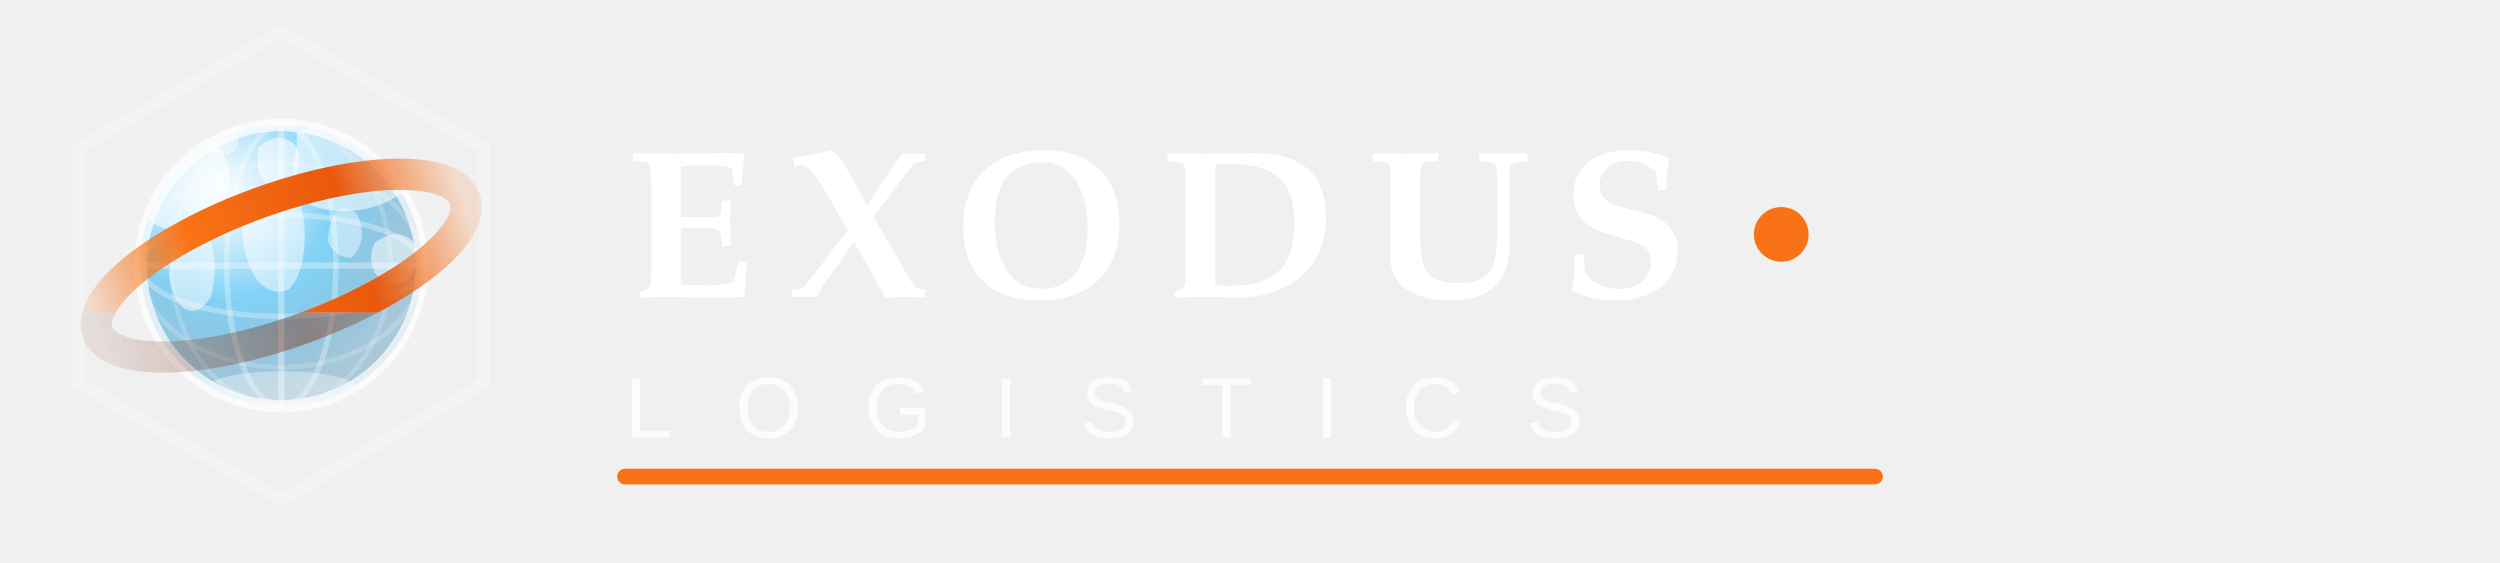
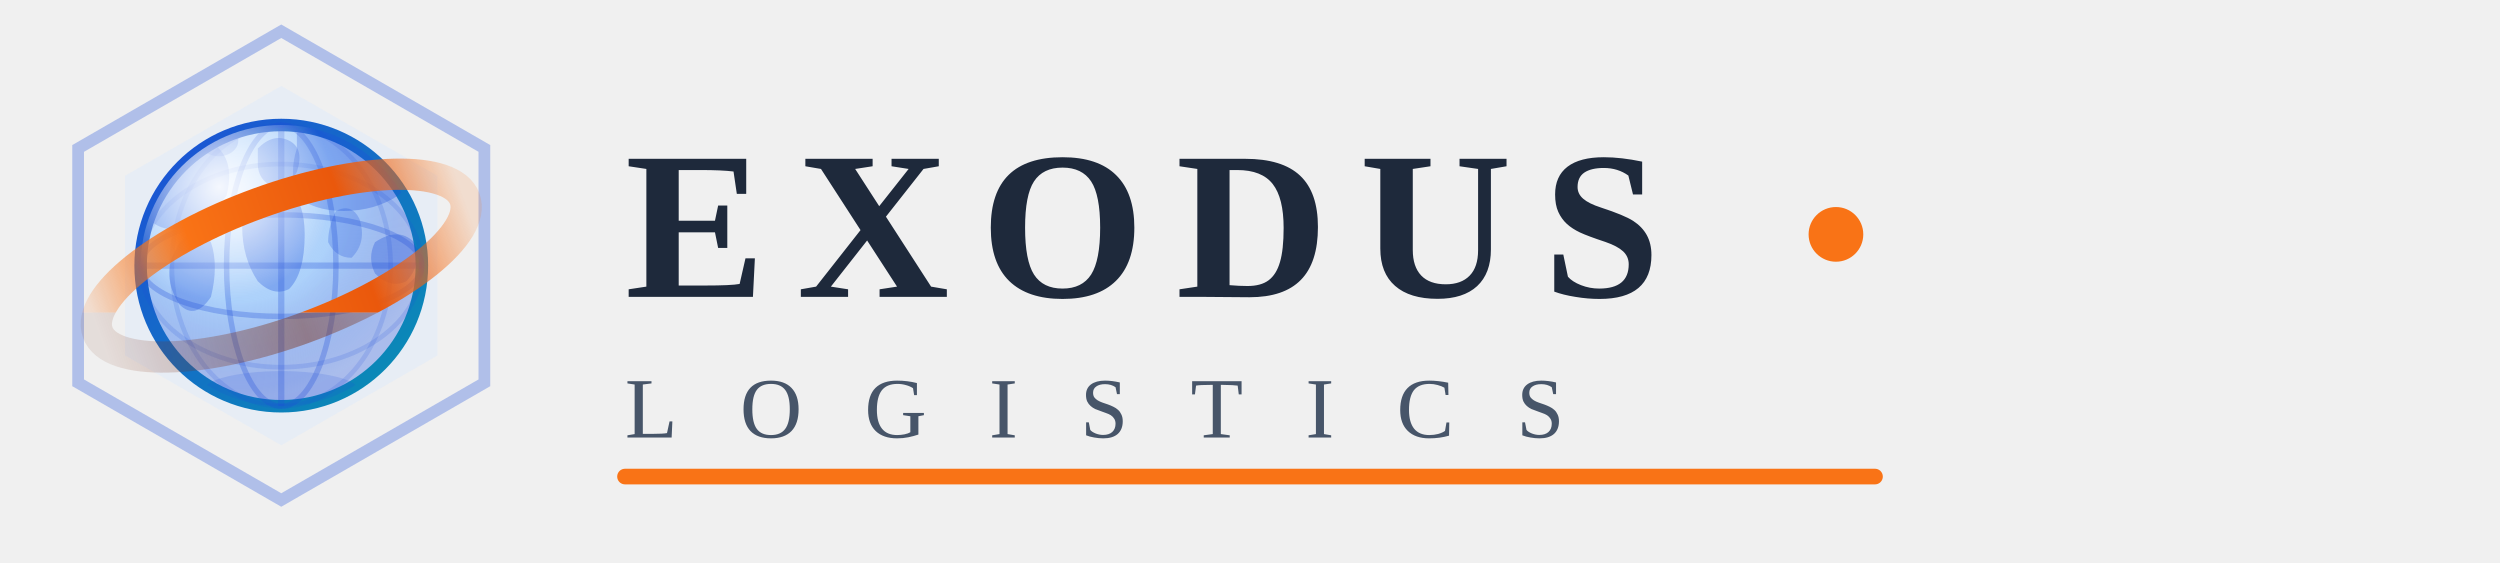
- <svg xmlns="http://www.w3.org/2000/svg" viewBox="0 0 320 72" width="640" height="144" fill="none">
+ <svg xmlns="http://www.w3.org/2000/svg" viewBox="0 0 320 72" width="320" height="72" fill="none">
  <defs>
-     <radialGradient id="gOcean" cx="35%" cy="28%" r="70%">
+     <radialGradient id="gOceanLight" cx="35%" cy="28%" r="70%">
+       <stop offset="0%" stop-color="#dbeafe" stop-opacity="0.95" />
+       <stop offset="50%" stop-color="#93c5fd" stop-opacity="0.7" />
+       <stop offset="100%" stop-color="#1d4ed8" stop-opacity="0.3" />
+     </radialGradient>
+     <linearGradient id="gStrokeLight" x1="0%" y1="0%" x2="100%" y2="100%">
+       <stop offset="0%" stop-color="#1d4ed8" />
+       <stop offset="100%" stop-color="#0891b2" />
+     </linearGradient>
+     <radialGradient id="gOceanDark" cx="35%" cy="28%" r="70%">
      <stop offset="0%" stop-color="#bae6fd" stop-opacity="0.95" />
      <stop offset="50%" stop-color="#38bdf8" stop-opacity="0.6" />
      <stop offset="100%" stop-color="#0369a1" stop-opacity="0.3" />
    </radialGradient>
    <radialGradient id="gShine" cx="28%" cy="22%" r="40%">
      <stop offset="0%" stop-color="#ffffff" stop-opacity="0.9" />
      <stop offset="100%" stop-color="#ffffff" stop-opacity="0" />
    </radialGradient>
    <linearGradient id="gRingF" x1="0%" y1="0%" x2="100%" y2="0%">
      <stop offset="0%" stop-color="#f97316" stop-opacity="0.15" />
      <stop offset="30%" stop-color="#f97316" stop-opacity="1" />
      <stop offset="70%" stop-color="#ea580c" stop-opacity="1" />
      <stop offset="100%" stop-color="#f97316" stop-opacity="0.15" />
    </linearGradient>
    <linearGradient id="gRingB" x1="0%" y1="0%" x2="100%" y2="0%">
      <stop offset="0%" stop-color="#7c2d12" stop-opacity="0.1" />
      <stop offset="50%" stop-color="#7c2d12" stop-opacity="0.45" />
      <stop offset="100%" stop-color="#7c2d12" stop-opacity="0.1" />
    </linearGradient>
    <clipPath id="gC">
      <circle cx="36" cy="34" r="18" />
    </clipPath>
    <clipPath id="gRB">
      <rect x="0" y="40" width="72" height="20" />
    </clipPath>
    <clipPath id="gRF">
      <rect x="0" y="0" width="72" height="40" />
    </clipPath>
  </defs>
-   <rect width="320" height="72" fill="transparent" />
-   <polygon points="36,4 62,19 62,49 36,64 10,49 10,19" fill="none" stroke="rgba(255,255,255,0.25)" stroke-width="1.5" />
-   <polygon points="36,11 56,22.5 56,45.5 36,57 16,45.5 16,22.5" fill="rgba(255,255,255,0.08)" />
-   <circle cx="36" cy="34" r="18" fill="url(#gOcean)" stroke="rgba(255,255,255,0.7)" stroke-width="1.6" />
+   <style>
+     /* Default: light mode (white/light background) */
+     .hex-outer    { stroke: rgba(29,78,216,0.3); }
+     .hex-inner    { fill: rgba(219,234,254,0.4); }
+     .globe-circle { fill: url(#gOceanLight); stroke: url(#gStrokeLight); }
+     .continent    { fill: rgba(29,78,216,0.32); }
+     .continent-sm { fill: rgba(29,78,216,0.25); }
+     .grid-line    { stroke: rgba(29,78,216,0.28); }
+     .grid-line-sm { stroke: rgba(29,78,216,0.15); }
+     .exodus-text  { fill: #1e293b; }
+     .logistics-text { fill: #475569; }
+     .antarctica   { fill: rgba(29,78,216,0.15); }
+ 
+     /* Dark mode (dark background) */
+     @media (prefers-color-scheme: dark) {
+       .hex-outer    { stroke: rgba(255,255,255,0.25); }
+       .hex-inner    { fill: rgba(255,255,255,0.08); }
+       .globe-circle { fill: url(#gOceanDark); stroke: rgba(255,255,255,0.7); }
+       .continent    { fill: rgba(255,255,255,0.52); }
+       .continent-sm { fill: rgba(255,255,255,0.38); }
+       .grid-line    { stroke: rgba(255,255,255,0.32); }
+       .grid-line-sm { stroke: rgba(255,255,255,0.16); }
+       .exodus-text  { fill: #ffffff; }
+       .logistics-text { fill: rgba(255,255,255,0.82); }
+       .antarctica   { fill: rgba(255,255,255,0.32); }
+     }
+   </style>
+   <polygon class="hex-outer" points="36,4 62,19 62,49 36,64 10,49 10,19" fill="none" stroke-width="1.5" />
+   <polygon class="hex-inner" points="36,11 56,22.5 56,45.5 36,57 16,45.5 16,22.5" />
+   <circle class="globe-circle" cx="36" cy="34" r="18" stroke-width="1.6" />
  <g clip-path="url(#gC)">
-     <path d="M18 22 Q20 18 24 17 Q27 16 28 19 Q30 21 29 25 Q27 28 24 29 Q21 30 19 28 Q17 26 18 22 Z" fill="rgba(255,255,255,0.55)" />
-     <ellipse cx="28" cy="18" rx="2.5" ry="2" fill="rgba(255,255,255,0.4)" />
-     <path d="M23 31 Q25 29 27 31 Q28 34 27 38 Q25 41 23 39 Q21 36 22 33 Z" fill="rgba(255,255,255,0.5)" />
-     <path d="M33 19 Q35 17 37 18 Q39 19 38 22 Q37 24 35 24 Q33 23 33 21 Z" fill="rgba(255,255,255,0.55)" />
-     <path d="M33 25 Q35 23 37 24 Q39 26 39 30 Q39 35 37 37 Q35 38 33 36 Q31 33 31 29 Q31 26 33 25 Z" fill="rgba(255,255,255,0.5)" />
-     <path d="M38 17 Q42 15 47 16 Q51 17 52 20 Q53 23 51 25 Q48 27 44 27 Q40 27 38 25 Q37 22 38 19 Z" fill="rgba(255,255,255,0.55)" />
-     <path d="M43 27 Q45 26 46 28 Q47 31 45 33 Q43 33 42 31 Q42 29 43 27 Z" fill="rgba(255,255,255,0.45)" />
-     <path d="M48 31 Q51 29 53 31 Q54 34 52 36 Q50 37 48 35 Q47 33 48 31 Z" fill="rgba(255,255,255,0.5)" />
-     <ellipse cx="36" cy="50" rx="10" ry="2.5" fill="rgba(255,255,255,0.35)" />
+     <path class="continent" d="M18 22 Q20 18 24 17 Q27 16 28 19 Q30 21 29 25 Q27 28 24 29 Q21 30 19 28 Q17 26 18 22 Z" />
+     <ellipse class="continent-sm" cx="28" cy="18" rx="2.5" ry="2" />
+     <path class="continent" d="M23 31 Q25 29 27 31 Q28 34 27 38 Q25 41 23 39 Q21 36 22 33 Z" />
+     <path class="continent" d="M33 19 Q35 17 37 18 Q39 19 38 22 Q37 24 35 24 Q33 23 33 21 Z" />
+     <path class="continent" d="M33 25 Q35 23 37 24 Q39 26 39 30 Q39 35 37 37 Q35 38 33 36 Q31 33 31 29 Q31 26 33 25 Z" />
+     <path class="continent" d="M38 17 Q42 15 47 16 Q51 17 52 20 Q53 23 51 25 Q48 27 44 27 Q40 27 38 25 Q37 22 38 19 Z" />
+     <path class="continent-sm" d="M43 27 Q45 26 46 28 Q47 31 45 33 Q43 33 42 31 Q42 29 43 27 Z" />
+     <path class="continent" d="M48 31 Q51 29 53 31 Q54 34 52 36 Q50 37 48 35 Q47 33 48 31 Z" />
+     <ellipse class="antarctica" cx="36" cy="50" rx="10" ry="2.5" />
  </g>
-   <ellipse cx="36" cy="34" rx="18" ry="6.5" fill="none" stroke="rgba(255,255,255,0.3)" stroke-width="0.7" />
-   <ellipse cx="36" cy="34" rx="18" ry="13" fill="none" stroke="rgba(255,255,255,0.18)" stroke-width="0.6" />
-   <ellipse cx="36" cy="34" rx="7" ry="18" fill="none" stroke="rgba(255,255,255,0.3)" stroke-width="0.7" />
-   <ellipse cx="36" cy="34" rx="14" ry="18" fill="none" stroke="rgba(255,255,255,0.18)" stroke-width="0.6" />
-   <line x1="18" y1="34" x2="54" y2="34" stroke="rgba(255,255,255,0.35)" stroke-width="0.8" />
-   <line x1="36" y1="16" x2="36" y2="52" stroke="rgba(255,255,255,0.35)" stroke-width="0.8" />
+   <ellipse class="grid-line" cx="36" cy="34" rx="18" ry="6.5" fill="none" stroke-width="0.7" />
+   <ellipse class="grid-line-sm" cx="36" cy="34" rx="18" ry="13" fill="none" stroke-width="0.6" />
+   <ellipse class="grid-line" cx="36" cy="34" rx="7" ry="18" fill="none" stroke-width="0.7" />
+   <ellipse class="grid-line-sm" cx="36" cy="34" rx="14" ry="18" fill="none" stroke-width="0.6" />
+   <line class="grid-line" x1="18" y1="34" x2="54" y2="34" stroke-width="0.8" />
+   <line class="grid-line" x1="36" y1="16" x2="36" y2="52" stroke-width="0.8" />
  <g clip-path="url(#gRB)">
    <ellipse cx="36" cy="34" rx="25" ry="8.5" fill="none" stroke="url(#gRingB)" stroke-width="4" transform="rotate(-20,36,34)" />
  </g>
  <circle cx="36" cy="34" r="18" fill="url(#gShine)" />
  <g clip-path="url(#gRF)">
    <ellipse cx="36" cy="34" rx="25" ry="8.5" fill="none" stroke="url(#gRingF)" stroke-width="4" transform="rotate(-20,36,34)" />
  </g>
-   <text x="80" y="38" font-family="'Palatino Linotype', 'Book Antiqua', Palatino, 'Times New Roman', Times, serif" font-size="27" font-weight="bold" letter-spacing="4" fill="#ffffff">EXODUS</text>
-   <circle cx="228" cy="30" r="3.5" fill="#f97316" />
-   <text x="80" y="56" font-family="'Arial Narrow', Arial, 'Helvetica Narrow', Helvetica, sans-serif" font-size="11" font-weight="normal" letter-spacing="8" fill="rgba(255,255,255,0.82)">LOGISTICS</text>
+   <text class="exodus-text" x="80" y="38" font-family="Georgia, 'Times New Roman', serif" font-size="27" font-weight="bold" letter-spacing="4">EXODUS</text>
+   <circle cx="235" cy="30" r="3.5" fill="#f97316" />
+   <text class="logistics-text" x="80" y="56" font-family="Georgia, 'Times New Roman', serif" font-size="11" font-weight="normal" letter-spacing="8">LOGISTICS</text>
  <line x1="80" y1="61" x2="240" y2="61" stroke="#f97316" stroke-width="2" stroke-linecap="round" />
</svg>
